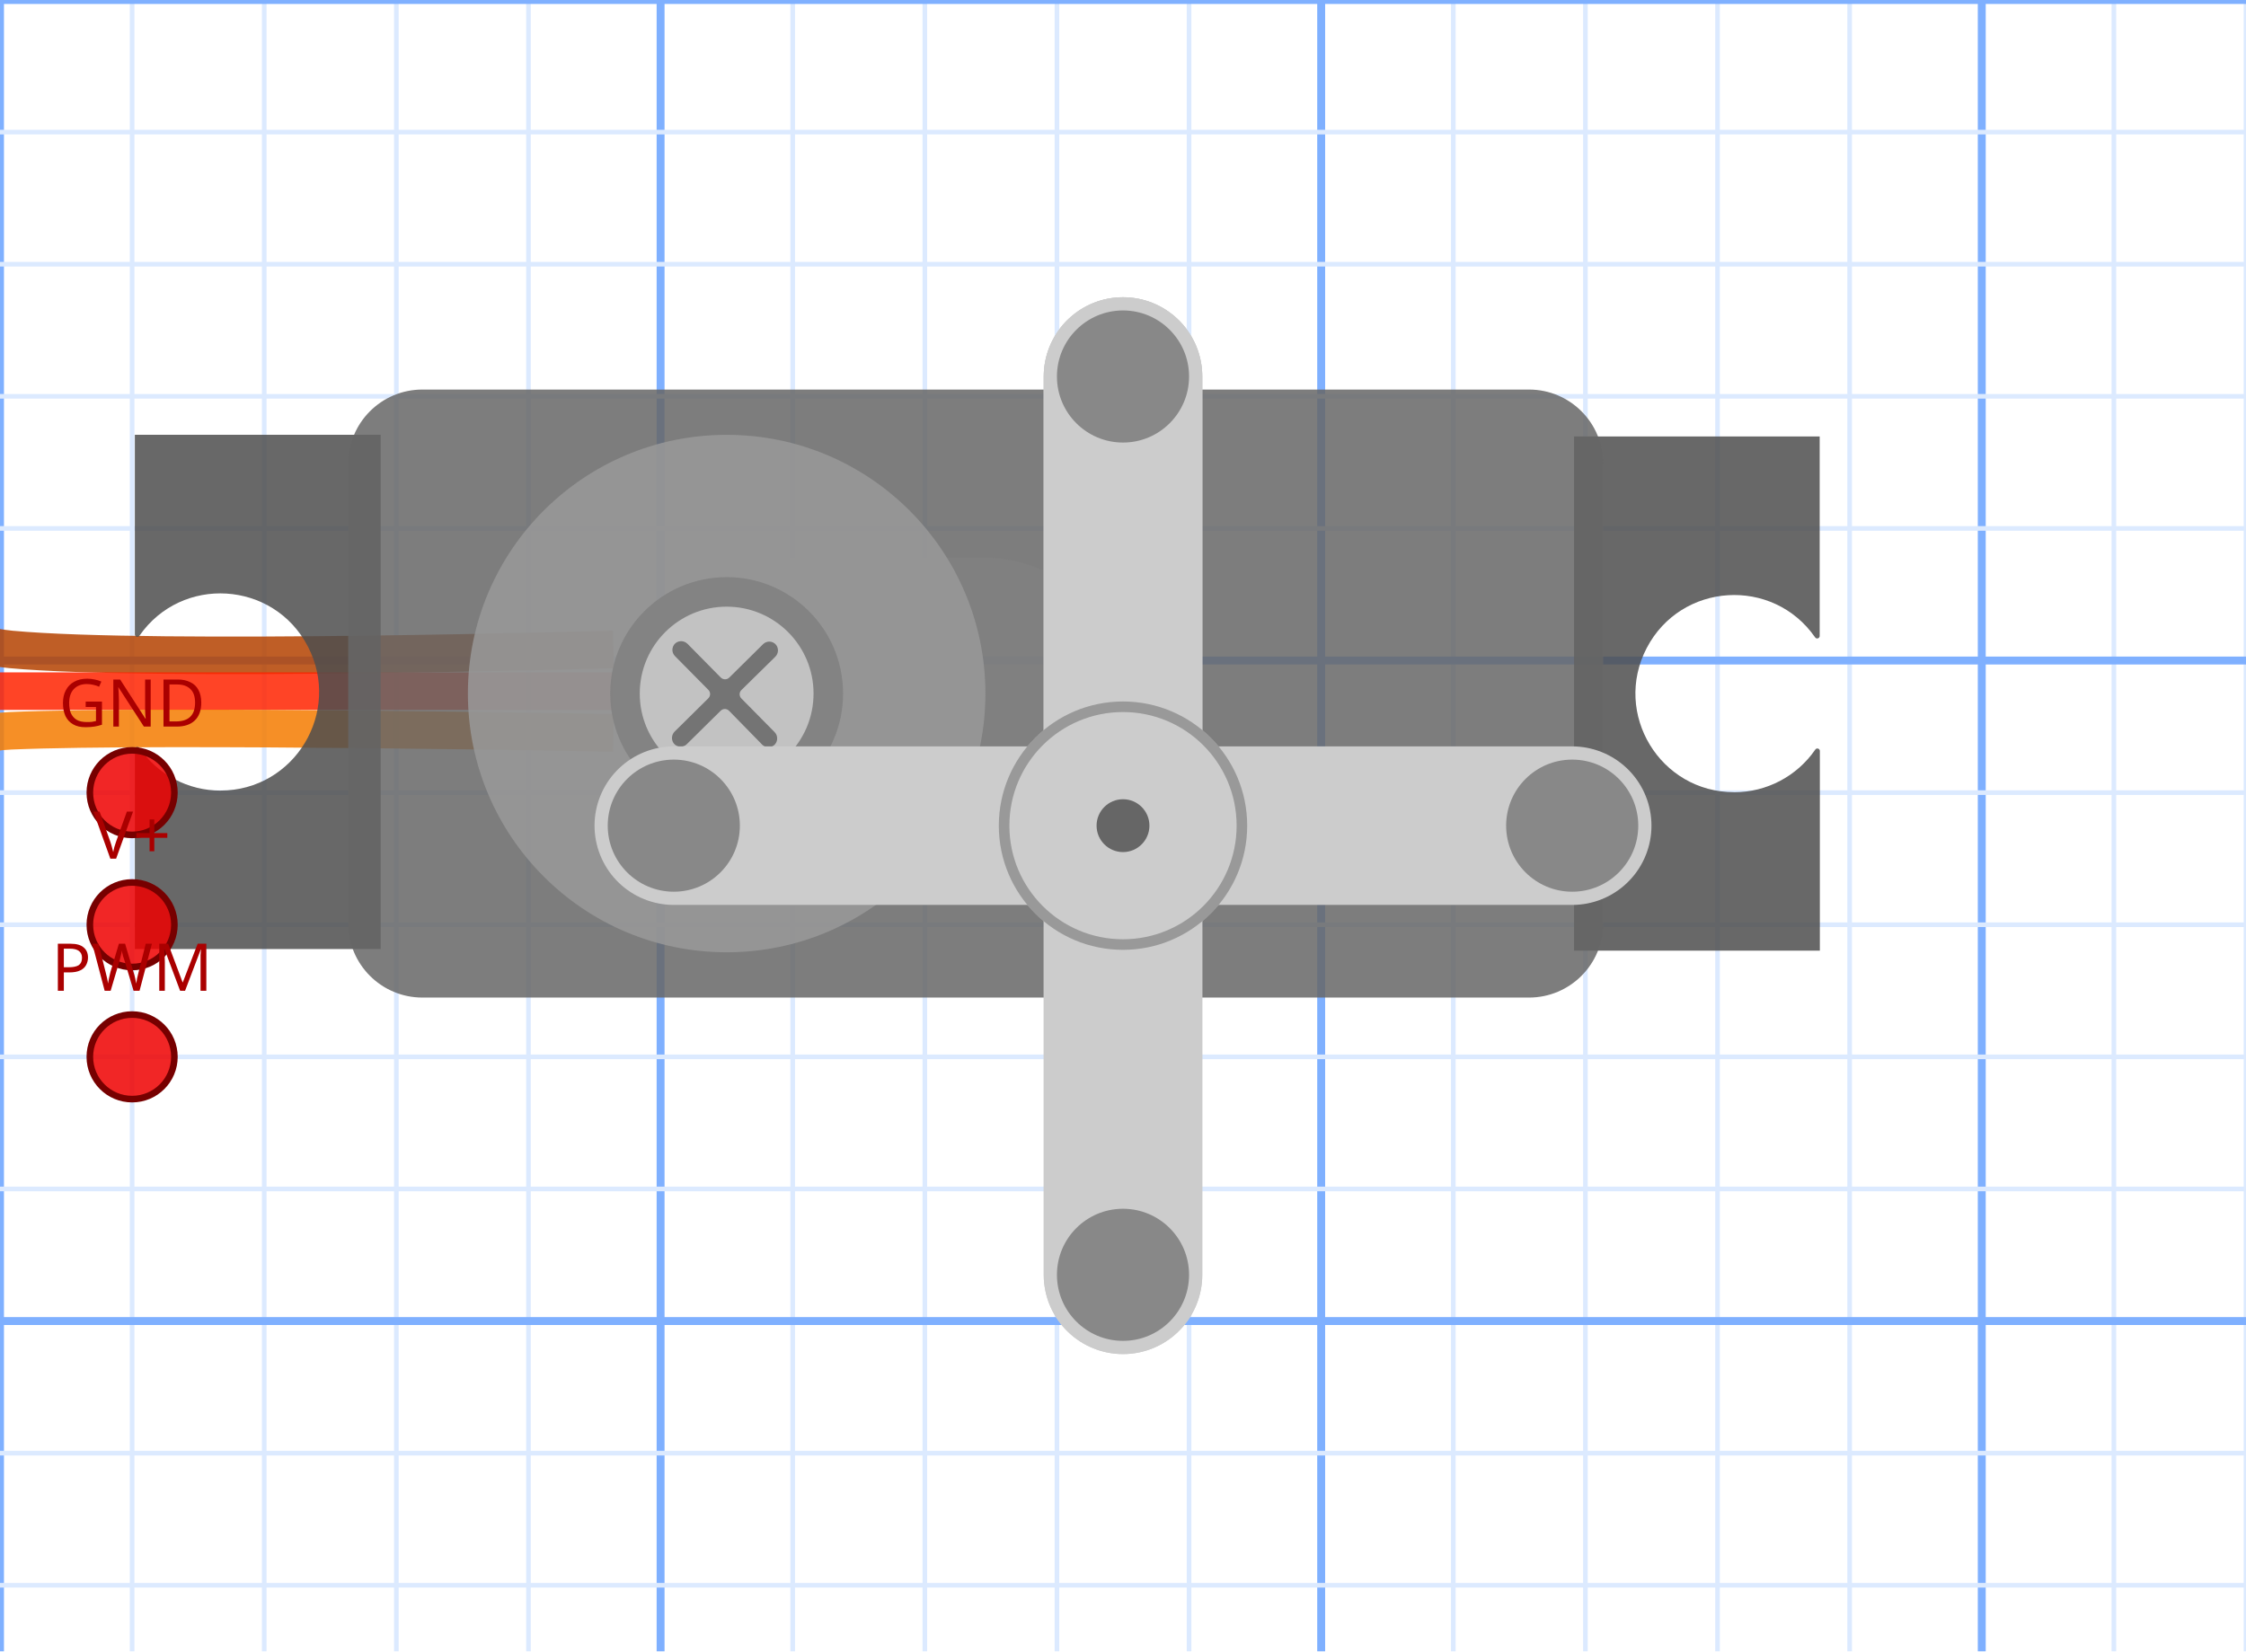
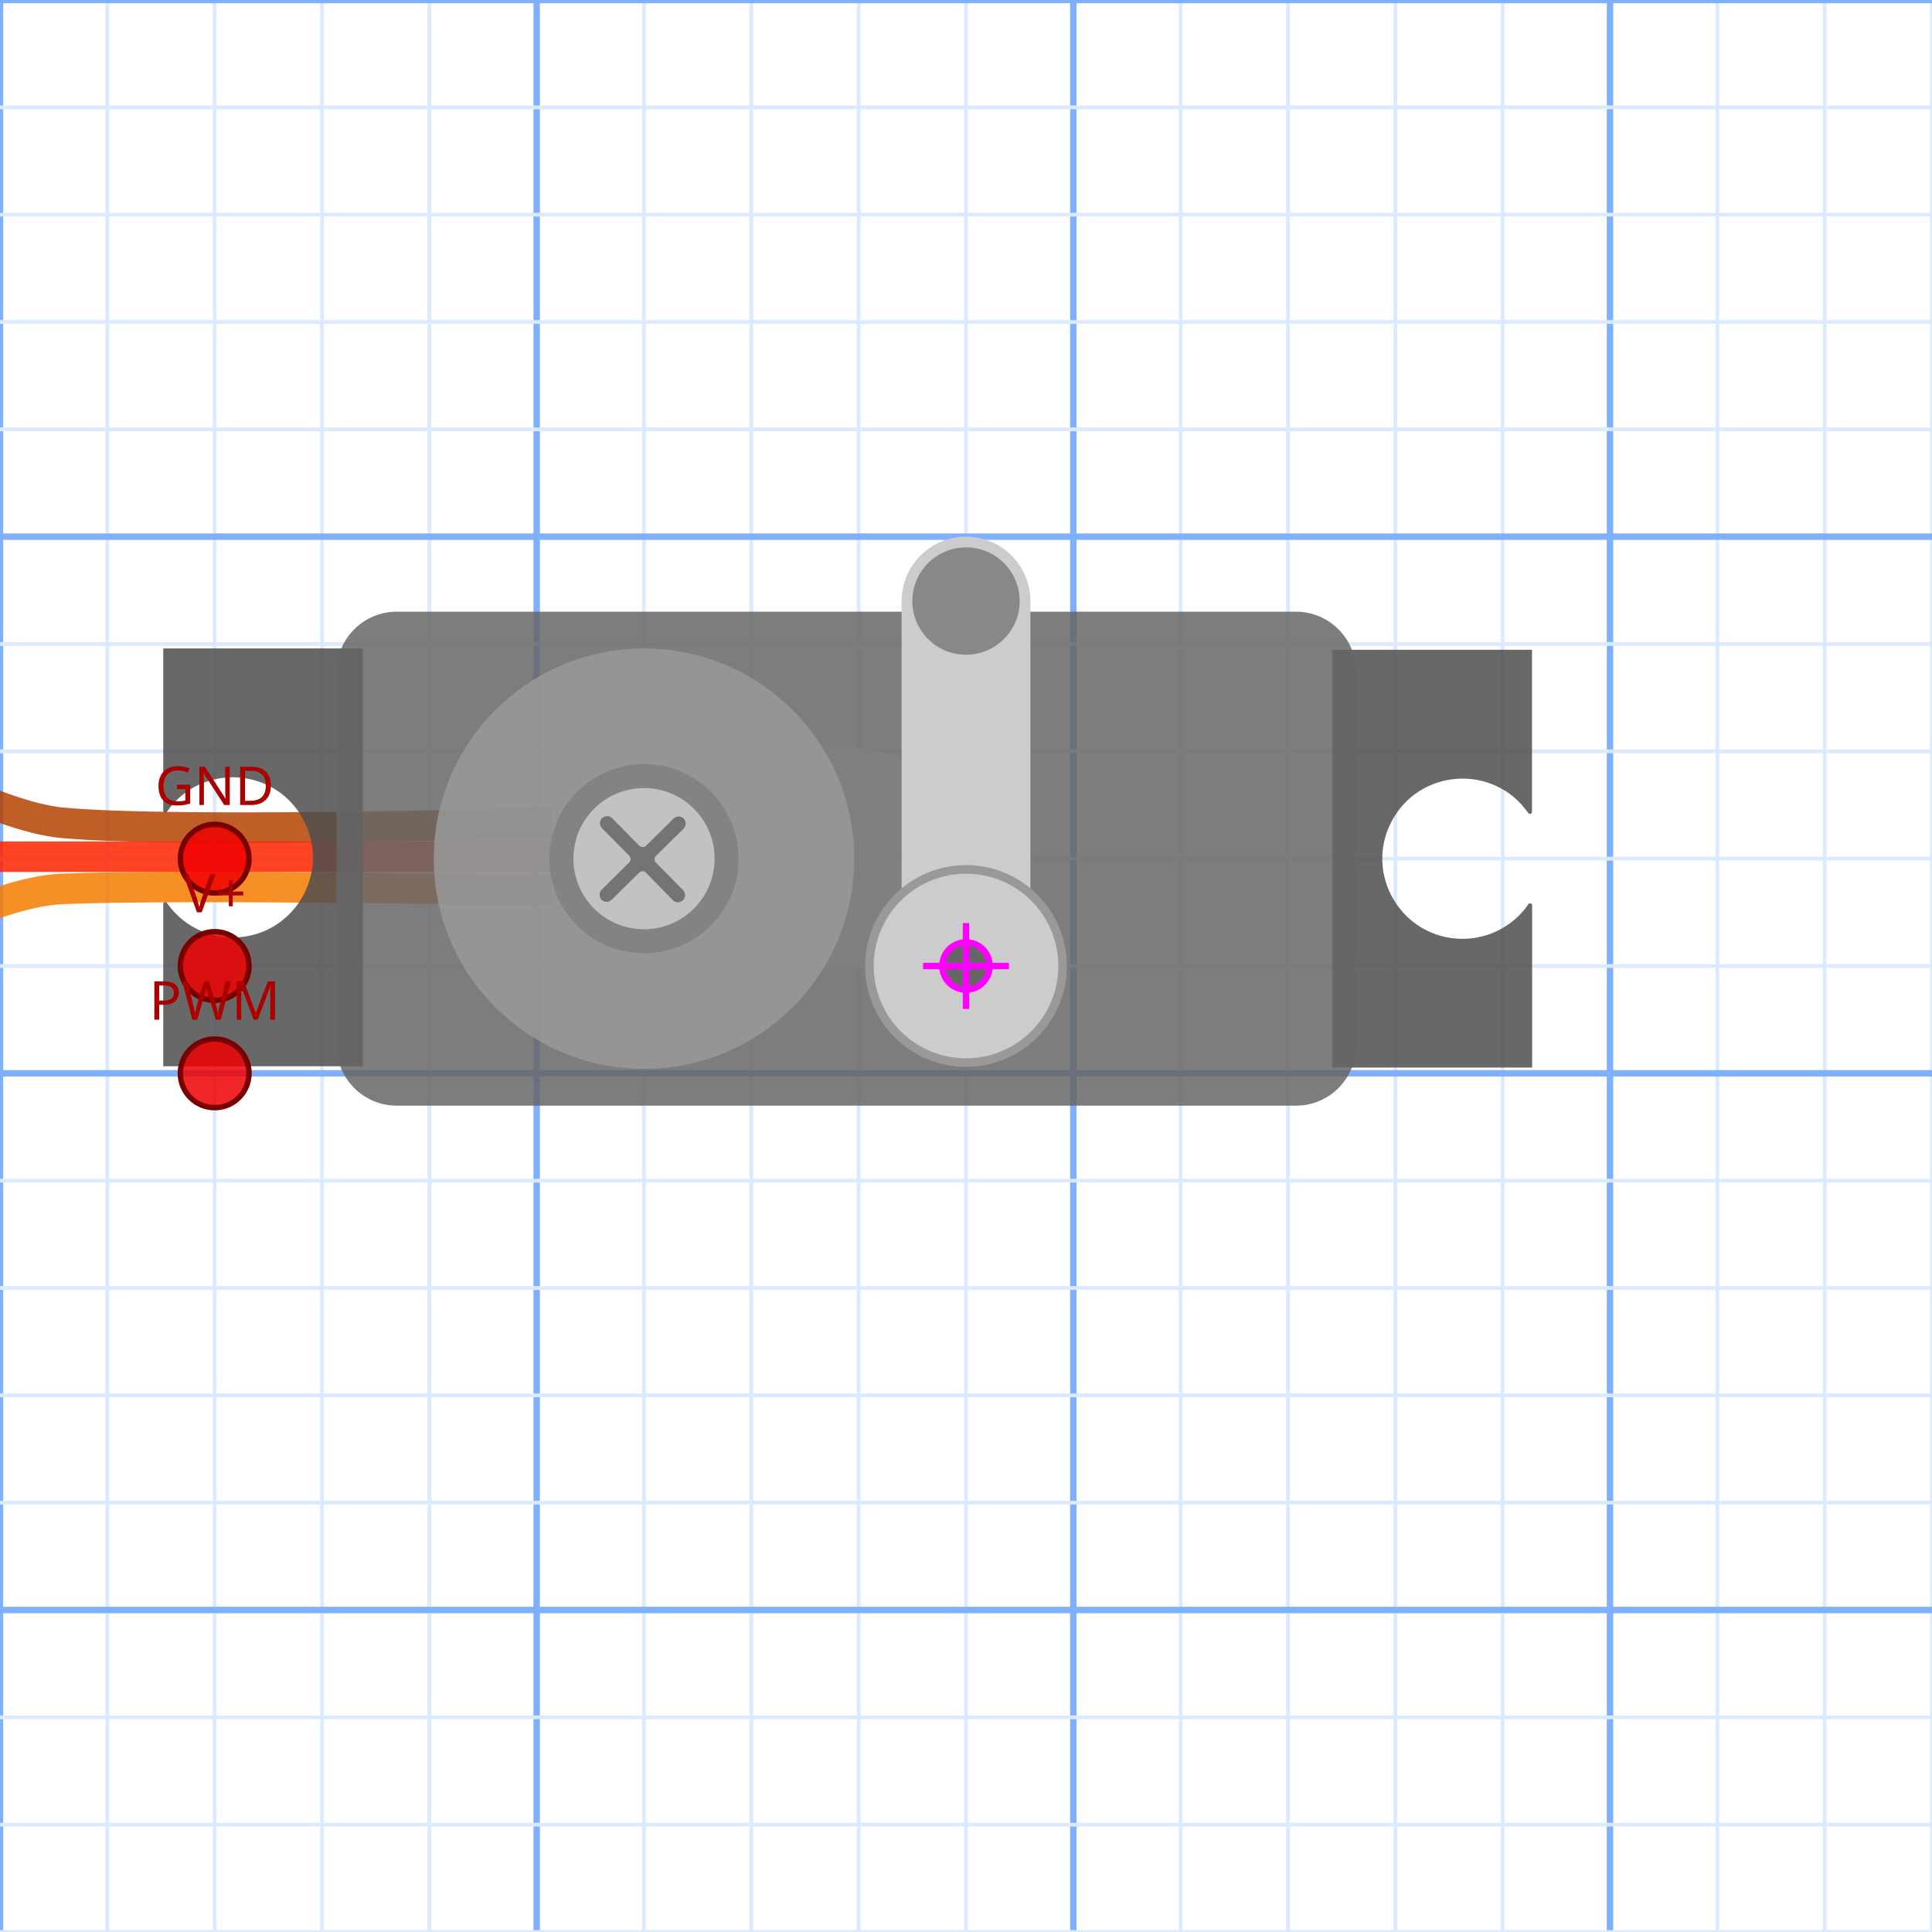
- <svg xmlns="http://www.w3.org/2000/svg" width="170" height="125" viewBox="0 0 170 125" version="1.1">
+ <svg xmlns="http://www.w3.org/2000/svg" width="180" height="180" viewBox="0 0 180 180" version="1.1">
  <g id="grid">
-     <line x1="0" y1="0" x2="0" y2="125" stroke="#7fb0ff" stroke-width="0.6" />
-     <line x1="10" y1="0" x2="10" y2="125" stroke="#dceaff" stroke-width="0.35" />
-     <line x1="20" y1="0" x2="20" y2="125" stroke="#dceaff" stroke-width="0.35" />
-     <line x1="30" y1="0" x2="30" y2="125" stroke="#dceaff" stroke-width="0.35" />
-     <line x1="40" y1="0" x2="40" y2="125" stroke="#dceaff" stroke-width="0.35" />
-     <line x1="50" y1="0" x2="50" y2="125" stroke="#7fb0ff" stroke-width="0.6" />
-     <line x1="60" y1="0" x2="60" y2="125" stroke="#dceaff" stroke-width="0.35" />
-     <line x1="70" y1="0" x2="70" y2="125" stroke="#dceaff" stroke-width="0.35" />
-     <line x1="80" y1="0" x2="80" y2="125" stroke="#dceaff" stroke-width="0.35" />
-     <line x1="90" y1="0" x2="90" y2="125" stroke="#dceaff" stroke-width="0.35" />
-     <line x1="100" y1="0" x2="100" y2="125" stroke="#7fb0ff" stroke-width="0.6" />
-     <line x1="110" y1="0" x2="110" y2="125" stroke="#dceaff" stroke-width="0.35" />
-     <line x1="120" y1="0" x2="120" y2="125" stroke="#dceaff" stroke-width="0.35" />
-     <line x1="130" y1="0" x2="130" y2="125" stroke="#dceaff" stroke-width="0.35" />
-     <line x1="140" y1="0" x2="140" y2="125" stroke="#dceaff" stroke-width="0.35" />
-     <line x1="150" y1="0" x2="150" y2="125" stroke="#7fb0ff" stroke-width="0.6" />
-     <line x1="160" y1="0" x2="160" y2="125" stroke="#dceaff" stroke-width="0.35" />
-     <line x1="170" y1="0" x2="170" y2="125" stroke="#dceaff" stroke-width="0.35" />
-     <line x1="0" y1="0" x2="170" y2="0" stroke="#7fb0ff" stroke-width="0.6" />
-     <line x1="0" y1="10" x2="170" y2="10" stroke="#dceaff" stroke-width="0.35" />
-     <line x1="0" y1="20" x2="170" y2="20" stroke="#dceaff" stroke-width="0.35" />
-     <line x1="0" y1="30" x2="170" y2="30" stroke="#dceaff" stroke-width="0.35" />
-     <line x1="0" y1="40" x2="170" y2="40" stroke="#dceaff" stroke-width="0.35" />
-     <line x1="0" y1="50" x2="170" y2="50" stroke="#7fb0ff" stroke-width="0.6" />
-     <line x1="0" y1="60" x2="170" y2="60" stroke="#dceaff" stroke-width="0.35" />
-     <line x1="0" y1="70" x2="170" y2="70" stroke="#dceaff" stroke-width="0.35" />
-     <line x1="0" y1="80" x2="170" y2="80" stroke="#dceaff" stroke-width="0.35" />
-     <line x1="0" y1="90" x2="170" y2="90" stroke="#dceaff" stroke-width="0.35" />
-     <line x1="0" y1="100" x2="170" y2="100" stroke="#7fb0ff" stroke-width="0.6" />
-     <line x1="0" y1="110" x2="170" y2="110" stroke="#dceaff" stroke-width="0.35" />
-     <line x1="0" y1="120" x2="170" y2="120" stroke="#dceaff" stroke-width="0.35" />
+     <line x1="0" y1="0" x2="0" y2="180" stroke="#7fb0ff" stroke-width="0.6" />
+     <line x1="10" y1="0" x2="10" y2="180" stroke="#dceaff" stroke-width="0.35" />
+     <line x1="20" y1="0" x2="20" y2="180" stroke="#dceaff" stroke-width="0.35" />
+     <line x1="30" y1="0" x2="30" y2="180" stroke="#dceaff" stroke-width="0.35" />
+     <line x1="40" y1="0" x2="40" y2="180" stroke="#dceaff" stroke-width="0.35" />
+     <line x1="50" y1="0" x2="50" y2="180" stroke="#7fb0ff" stroke-width="0.6" />
+     <line x1="60" y1="0" x2="60" y2="180" stroke="#dceaff" stroke-width="0.35" />
+     <line x1="70" y1="0" x2="70" y2="180" stroke="#dceaff" stroke-width="0.35" />
+     <line x1="80" y1="0" x2="80" y2="180" stroke="#dceaff" stroke-width="0.35" />
+     <line x1="90" y1="0" x2="90" y2="180" stroke="#dceaff" stroke-width="0.35" />
+     <line x1="100" y1="0" x2="100" y2="180" stroke="#7fb0ff" stroke-width="0.6" />
+     <line x1="110" y1="0" x2="110" y2="180" stroke="#dceaff" stroke-width="0.35" />
+     <line x1="120" y1="0" x2="120" y2="180" stroke="#dceaff" stroke-width="0.35" />
+     <line x1="130" y1="0" x2="130" y2="180" stroke="#dceaff" stroke-width="0.35" />
+     <line x1="140" y1="0" x2="140" y2="180" stroke="#dceaff" stroke-width="0.35" />
+     <line x1="150" y1="0" x2="150" y2="180" stroke="#7fb0ff" stroke-width="0.6" />
+     <line x1="160" y1="0" x2="160" y2="180" stroke="#dceaff" stroke-width="0.35" />
+     <line x1="170" y1="0" x2="170" y2="180" stroke="#dceaff" stroke-width="0.35" />
+     <line x1="180" y1="0" x2="180" y2="180" stroke="#dceaff" stroke-width="0.35" />
+     <line x1="0" y1="0" x2="180" y2="0" stroke="#7fb0ff" stroke-width="0.6" />
+     <line x1="0" y1="10" x2="180" y2="10" stroke="#dceaff" stroke-width="0.35" />
+     <line x1="0" y1="20" x2="180" y2="20" stroke="#dceaff" stroke-width="0.35" />
+     <line x1="0" y1="30" x2="180" y2="30" stroke="#dceaff" stroke-width="0.35" />
+     <line x1="0" y1="40" x2="180" y2="40" stroke="#dceaff" stroke-width="0.35" />
+     <line x1="0" y1="50" x2="180" y2="50" stroke="#7fb0ff" stroke-width="0.6" />
+     <line x1="0" y1="60" x2="180" y2="60" stroke="#dceaff" stroke-width="0.35" />
+     <line x1="0" y1="70" x2="180" y2="70" stroke="#dceaff" stroke-width="0.35" />
+     <line x1="0" y1="80" x2="180" y2="80" stroke="#dceaff" stroke-width="0.35" />
+     <line x1="0" y1="90" x2="180" y2="90" stroke="#dceaff" stroke-width="0.35" />
+     <line x1="0" y1="100" x2="180" y2="100" stroke="#7fb0ff" stroke-width="0.6" />
+     <line x1="0" y1="110" x2="180" y2="110" stroke="#dceaff" stroke-width="0.35" />
+     <line x1="0" y1="120" x2="180" y2="120" stroke="#dceaff" stroke-width="0.35" />
+     <line x1="0" y1="130" x2="180" y2="130" stroke="#dceaff" stroke-width="0.35" />
+     <line x1="0" y1="140" x2="180" y2="140" stroke="#dceaff" stroke-width="0.35" />
+     <line x1="0" y1="150" x2="180" y2="150" stroke="#7fb0ff" stroke-width="0.6" />
+     <line x1="0" y1="160" x2="180" y2="160" stroke="#dceaff" stroke-width="0.35" />
+     <line x1="0" y1="170" x2="180" y2="170" stroke="#dceaff" stroke-width="0.35" />
+     <line x1="0" y1="180" x2="180" y2="180" stroke="#dceaff" stroke-width="0.35" />
  </g>
-   <g id="body" transform="translate(-29.852,-17.682)">
+   <g id="body" transform="translate(-24.852,9.818)">
    <defs id="defs52">
      <defs id="defs41">
        <g id="pin">
          <rect x="0" y="-1.91" width="3.72" height="3.71" id="rect40" />
          <path d="M 2.026,-1.91 H 15.558 L 2.133,-1.391 Z" id="path40" />
          <path d="M 2.026,1.8 H 15.558 L 2.133,1.293 Z" id="path41" />
          <rect fill="#cccccc" x="0.33" y="-1.23" width="3.04" height="2.46" rx="0.15" id="rect41" />
        </g>
      </defs>
    </defs>
    <g id="g53" transform="translate(-30,-10)">
      <path stroke="#b44200" d="M 106.277,76.842 C 106.277,76.842 71.552,77.853 60.678,76.842 54.152,76.232 44.495,70.116 40,70" id="path42" style="opacity:0.85;fill:none;stroke-width:2.842" />
      <path stroke="#ff2300" d="M 106.283,80 H 40" id="path43" style="opacity:0.85;fill:none;stroke-width:2.842" />
      <path stroke="#f47b00" d="M 106.277,83.158 C 106.277,83.158 71.962,82.516 60.668,83 53.436,83.305 42.905,90.095 40,90" id="path44" style="opacity:0.85;fill:none;stroke-width:2.842" />
      <path fill="#4d4d4d" d="M 191.117,87.649 C 185.508,87.655 181.897,81.704 184.493,76.732 187.089,71.76 194.036,71.322 197.237,75.927 197.341,76.085 197.587,76.009 197.584,75.82 V 60.719 H 178.991 V 99.644 H 197.597 V 84.544 C 197.611,84.346 197.35,84.262 197.246,84.431 195.855,86.448 193.56,87.653 191.11,87.652 Z" id="path46" style="opacity:0.85;stroke-width:1.053" />
      <path fill="#4d4d4d" d="M 76.539,87.526 C 82.145,87.523 85.746,81.571 83.147,76.604 80.549,71.636 73.606,71.201 70.406,75.804 70.302,75.962 70.056,75.886 70.059,75.697 V 60.596 H 88.665 V 99.521 H 70.059 V 84.421 C 70.045,84.223 70.306,84.139 70.41,84.308 71.801,86.325 74.095,87.53 76.546,87.529 Z" id="path47" style="opacity:0.85;stroke-width:1.053" />
      <rect fill="#666666" x="86.209" y="57.17" width="94.988" height="46.025" rx="5.614" id="rect47" style="opacity:0.85;stroke-width:1.053" ry="5.614" />
      <path fill="#808080" d="M 134.434,69.9 H 119.256 V 90.465 H 134.434 C 140.113,90.465 144.716,85.861 144.716,80.183 144.716,74.504 140.113,69.9 134.434,69.9 Z" id="path48" style="opacity:0.85;stroke-width:1.053" />
      <circle fill="#999999" cx="114.852" cy="80.182" r="19.585" id="circle48" style="opacity:0.85;stroke-width:1.053" />
      <circle fill="#808080" cx="114.852" cy="80.182" r="8.813" id="circle49" style="opacity:0.85;stroke-width:1.053" />
      <circle fill="#cccccc" cx="114.852" cy="80.182" r="6.578" id="circle50" style="opacity:0.85;stroke-width:1.053" />
      <path fill="#666666" d="M 118.478,83.098 115.968,80.554 C 115.791,80.379 115.791,80.093 115.968,79.918 L 118.524,77.406 C 118.778,77.165 118.807,76.771 118.593,76.495 118.347,76.191 117.891,76.166 117.613,76.441 L 115.05,78.973 C 114.873,79.147 114.589,79.147 114.411,78.973 L 111.9,76.429 C 111.658,76.177 111.265,76.147 110.989,76.361 110.688,76.608 110.663,77.061 110.935,77.34 L 113.466,79.901 C 113.644,80.077 113.644,80.363 113.466,80.54 L 110.925,83.051 C 110.673,83.293 110.643,83.685 110.854,83.962 111.101,84.265 111.555,84.29 111.833,84.016 L 114.397,81.485 C 114.572,81.308 114.858,81.308 115.033,81.485 L 117.545,84.053 C 117.821,84.327 118.274,84.307 118.524,84.009 118.744,83.738 118.724,83.345 118.478,83.098 Z" id="path50" style="opacity:0.85;stroke-width:1.053" />
      <g id="g50" transform="translate(20,-2.629997)">
      
      
    </g>
      <g id="g51" transform="translate(20,-2.629997)">
      
      
    </g>
      <g id="g52" transform="translate(20,-2.629997)">
      
      
    </g>
    </g>
  </g>
-   <g id="horn-single">
-     <line x1="85" y1="62.5" x2="85.00" y2="28.50" stroke="#cccccc" stroke-width="12" stroke-linecap="round" />
-     <circle cx="85.00" cy="28.50" r="5" fill="#888888" />
-     <circle cx="85" cy="62.5" r="9" fill="#cccccc" stroke="#999999" stroke-width="0.8" />
-     <circle cx="85" cy="62.5" r="2" fill="#666666" />
+   <g id="horn-arm">
+     <line x1="90" y1="90" x2="90" y2="56.00" stroke="#cccccc" stroke-width="12" stroke-linecap="round" />
+     <circle cx="90" cy="56.00" r="5" fill="#888888" />
+     <circle cx="90" cy="90" r="9" fill="#cccccc" stroke="#999999" stroke-width="0.8" />
+     <circle cx="90" cy="90" r="2" fill="#666666" />
  </g>
-   <g id="horn-double">
-     <line x1="85" y1="62.5" x2="85.00" y2="28.50" stroke="#cccccc" stroke-width="12" stroke-linecap="round" />
-     <circle cx="85.00" cy="28.50" r="5" fill="#888888" />
-     <line x1="85" y1="62.5" x2="85.00" y2="96.50" stroke="#cccccc" stroke-width="12" stroke-linecap="round" />
-     <circle cx="85.00" cy="96.50" r="5" fill="#888888" />
-     <circle cx="85" cy="62.5" r="9" fill="#cccccc" stroke="#999999" stroke-width="0.8" />
-     <circle cx="85" cy="62.5" r="2" fill="#666666" />
-   </g>
-   <g id="horn-cross">
-     <line x1="85" y1="62.5" x2="85.00" y2="28.50" stroke="#cccccc" stroke-width="12" stroke-linecap="round" />
-     <circle cx="85.00" cy="28.50" r="5" fill="#888888" />
-     <line x1="85" y1="62.5" x2="119.00" y2="62.50" stroke="#cccccc" stroke-width="12" stroke-linecap="round" />
-     <circle cx="119.00" cy="62.50" r="5" fill="#888888" />
-     <line x1="85" y1="62.5" x2="85.00" y2="96.50" stroke="#cccccc" stroke-width="12" stroke-linecap="round" />
-     <circle cx="85.00" cy="96.50" r="5" fill="#888888" />
-     <line x1="85" y1="62.5" x2="51.00" y2="62.50" stroke="#cccccc" stroke-width="12" stroke-linecap="round" />
-     <circle cx="51.00" cy="62.50" r="5" fill="#888888" />
-     <circle cx="85" cy="62.5" r="9" fill="#cccccc" stroke="#999999" stroke-width="0.8" />
-     <circle cx="85" cy="62.5" r="2" fill="#666666" />
+   <g id="axis">
+     <circle cx="90" cy="90" r="2.2" fill="none" stroke="#ff00ff" stroke-width="0.6" />
+     <line x1="86" y1="90" x2="94" y2="90" stroke="#ff00ff" stroke-width="0.6" />
+     <line x1="90" y1="86" x2="90" y2="94" stroke="#ff00ff" stroke-width="0.6" />
  </g>
  <g id="pins">
-     <circle id="pin-GND" cx="10" cy="60" r="3.2" fill="#ee0000" fill-opacity="0.85" stroke="#770000" stroke-width="0.5" />
-     <text x="10" y="55.0" font-size="5" fill="#aa0000" text-anchor="middle" font-family="sans-serif">GND</text>
-     <circle id="pin-V+" cx="10" cy="70" r="3.2" fill="#ee0000" fill-opacity="0.85" stroke="#770000" stroke-width="0.5" />
-     <text x="10" y="65.0" font-size="5" fill="#aa0000" text-anchor="middle" font-family="sans-serif">V+</text>
-     <circle id="pin-PWM" cx="10" cy="80" r="3.2" fill="#ee0000" fill-opacity="0.85" stroke="#770000" stroke-width="0.5" />
-     <text x="10" y="75.0" font-size="5" fill="#aa0000" text-anchor="middle" font-family="sans-serif">PWM</text>
+     <circle id="pin-GND" cx="20" cy="80" r="3.2" fill="#ee0000" fill-opacity="0.85" stroke="#770000" stroke-width="0.5" />
+     <text x="20" y="75.0" font-size="5" fill="#aa0000" text-anchor="middle" font-family="sans-serif">GND</text>
+     <circle id="pin-V+" cx="20" cy="90" r="3.2" fill="#ee0000" fill-opacity="0.85" stroke="#770000" stroke-width="0.5" />
+     <text x="20" y="85.0" font-size="5" fill="#aa0000" text-anchor="middle" font-family="sans-serif">V+</text>
+     <circle id="pin-PWM" cx="20" cy="100" r="3.2" fill="#ee0000" fill-opacity="0.85" stroke="#770000" stroke-width="0.5" />
+     <text x="20" y="95.0" font-size="5" fill="#aa0000" text-anchor="middle" font-family="sans-serif">PWM</text>
  </g>
</svg>
